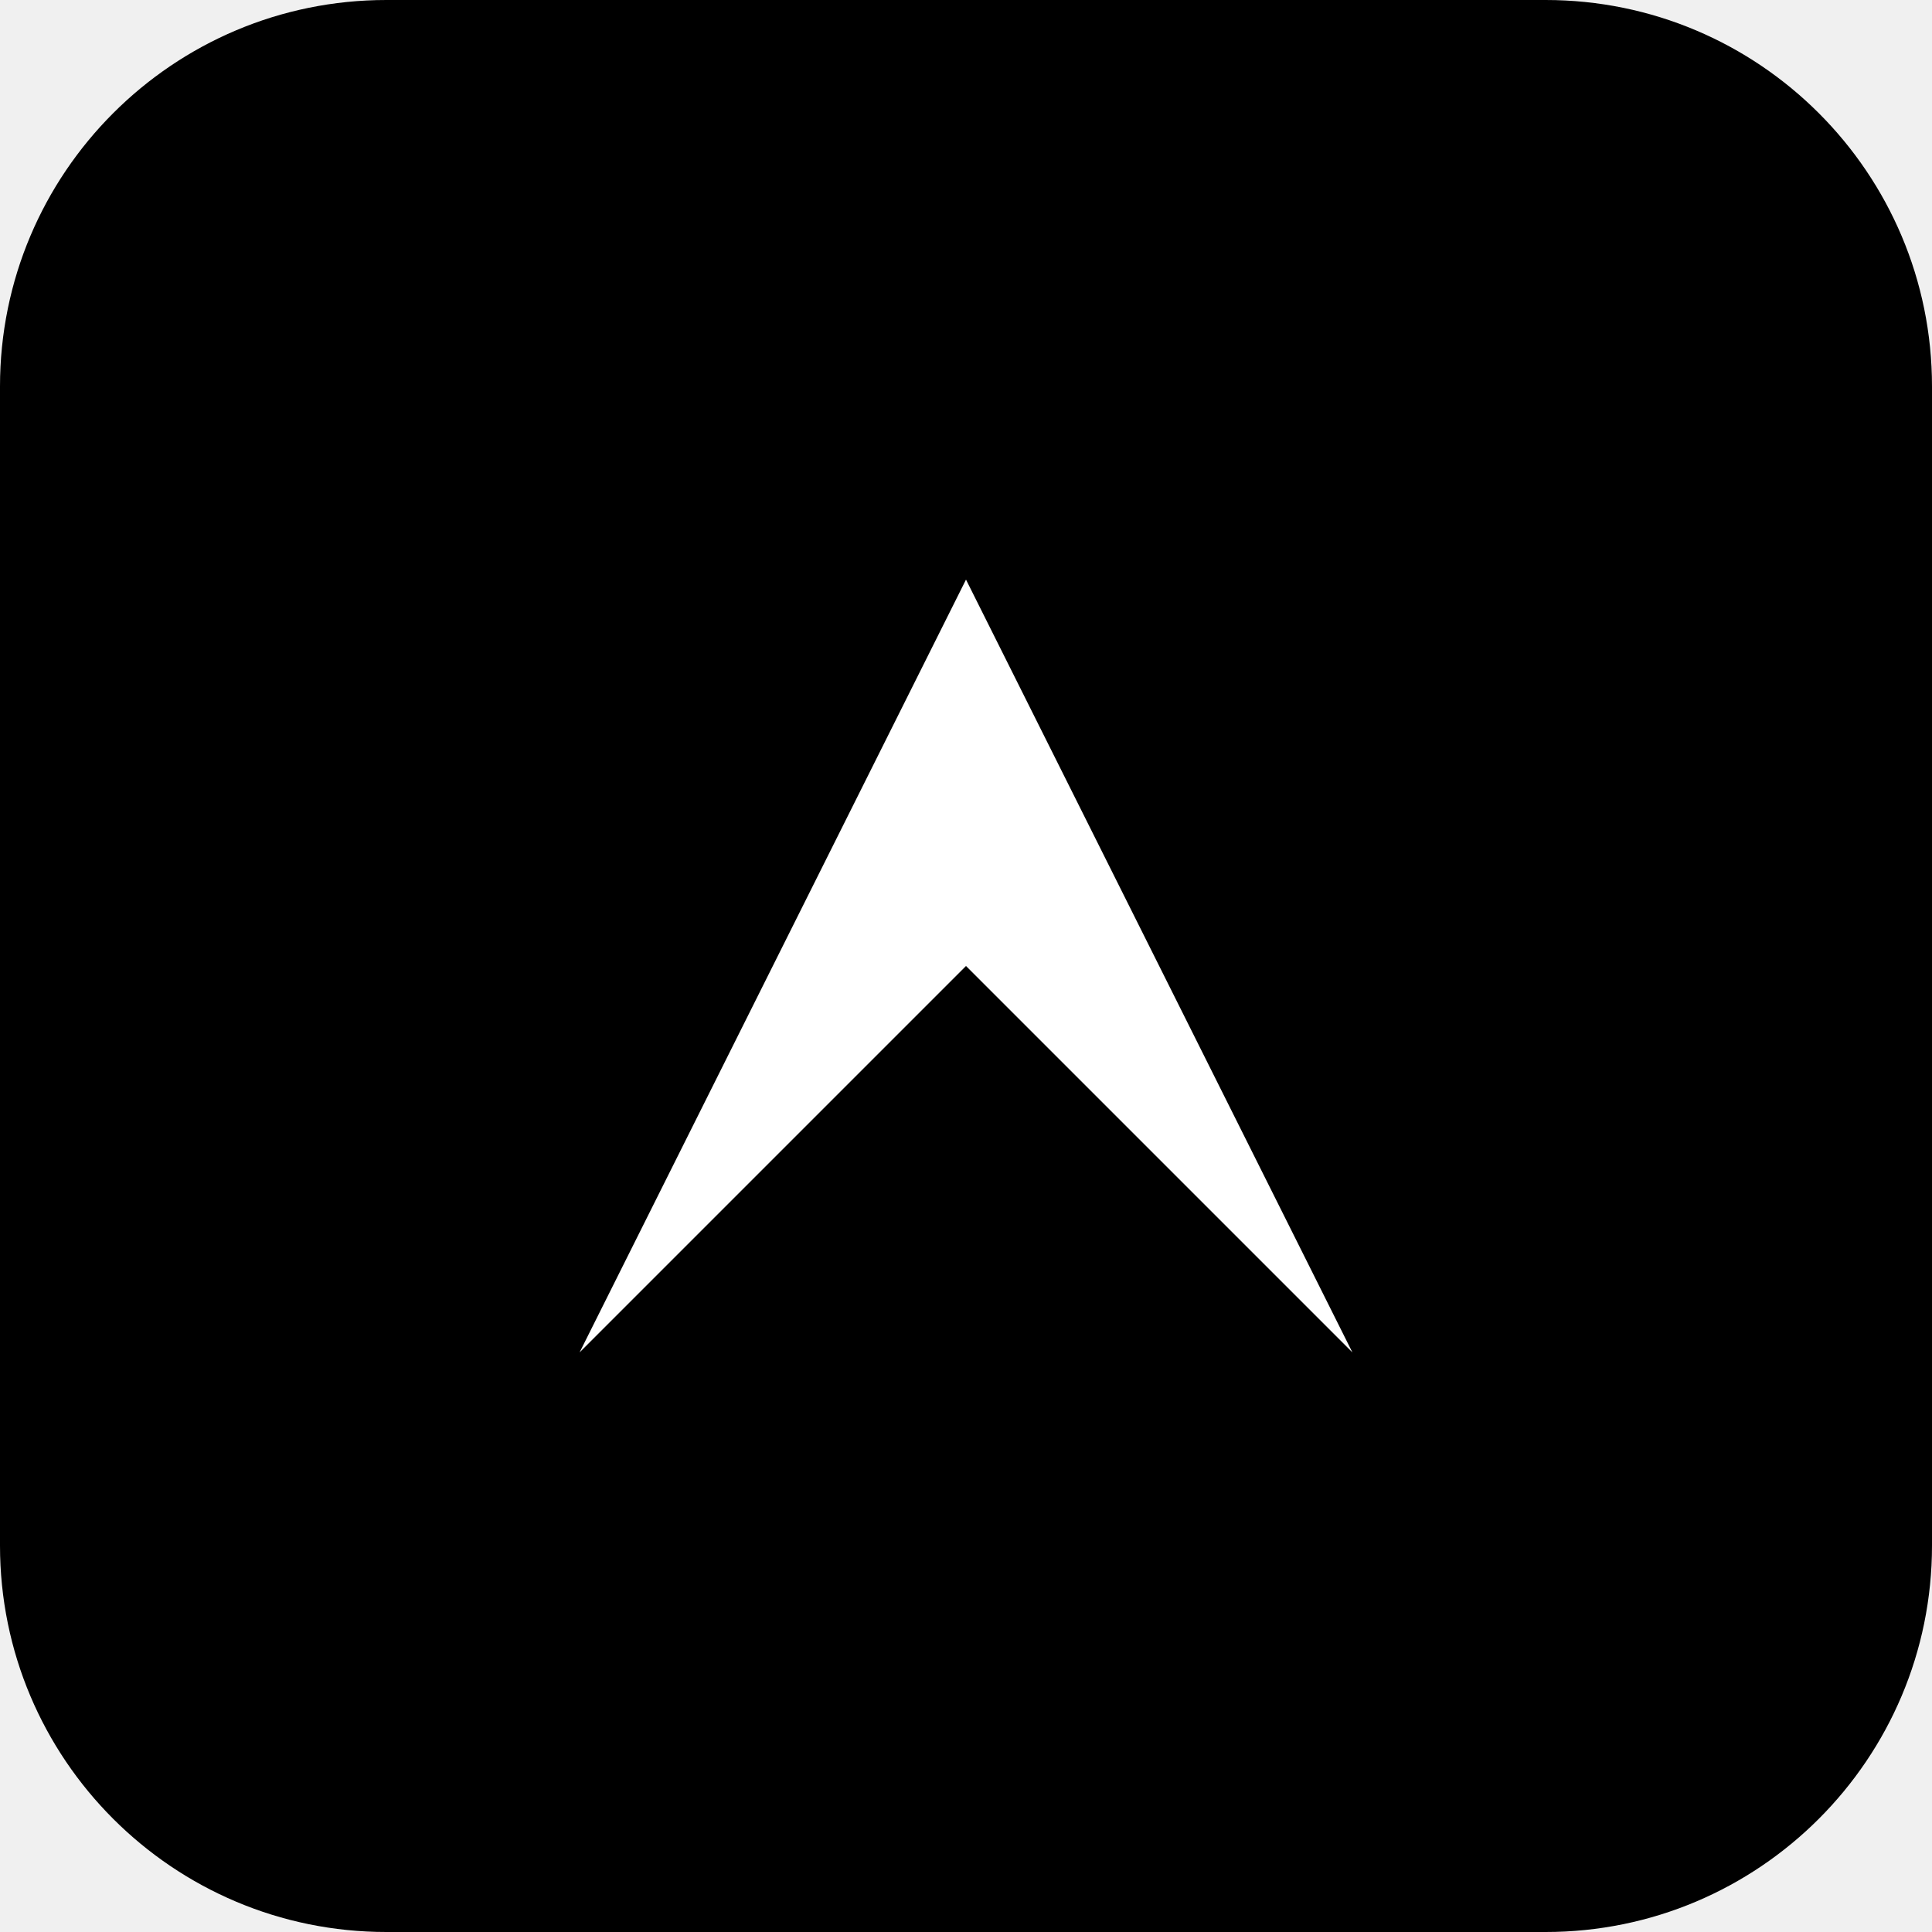
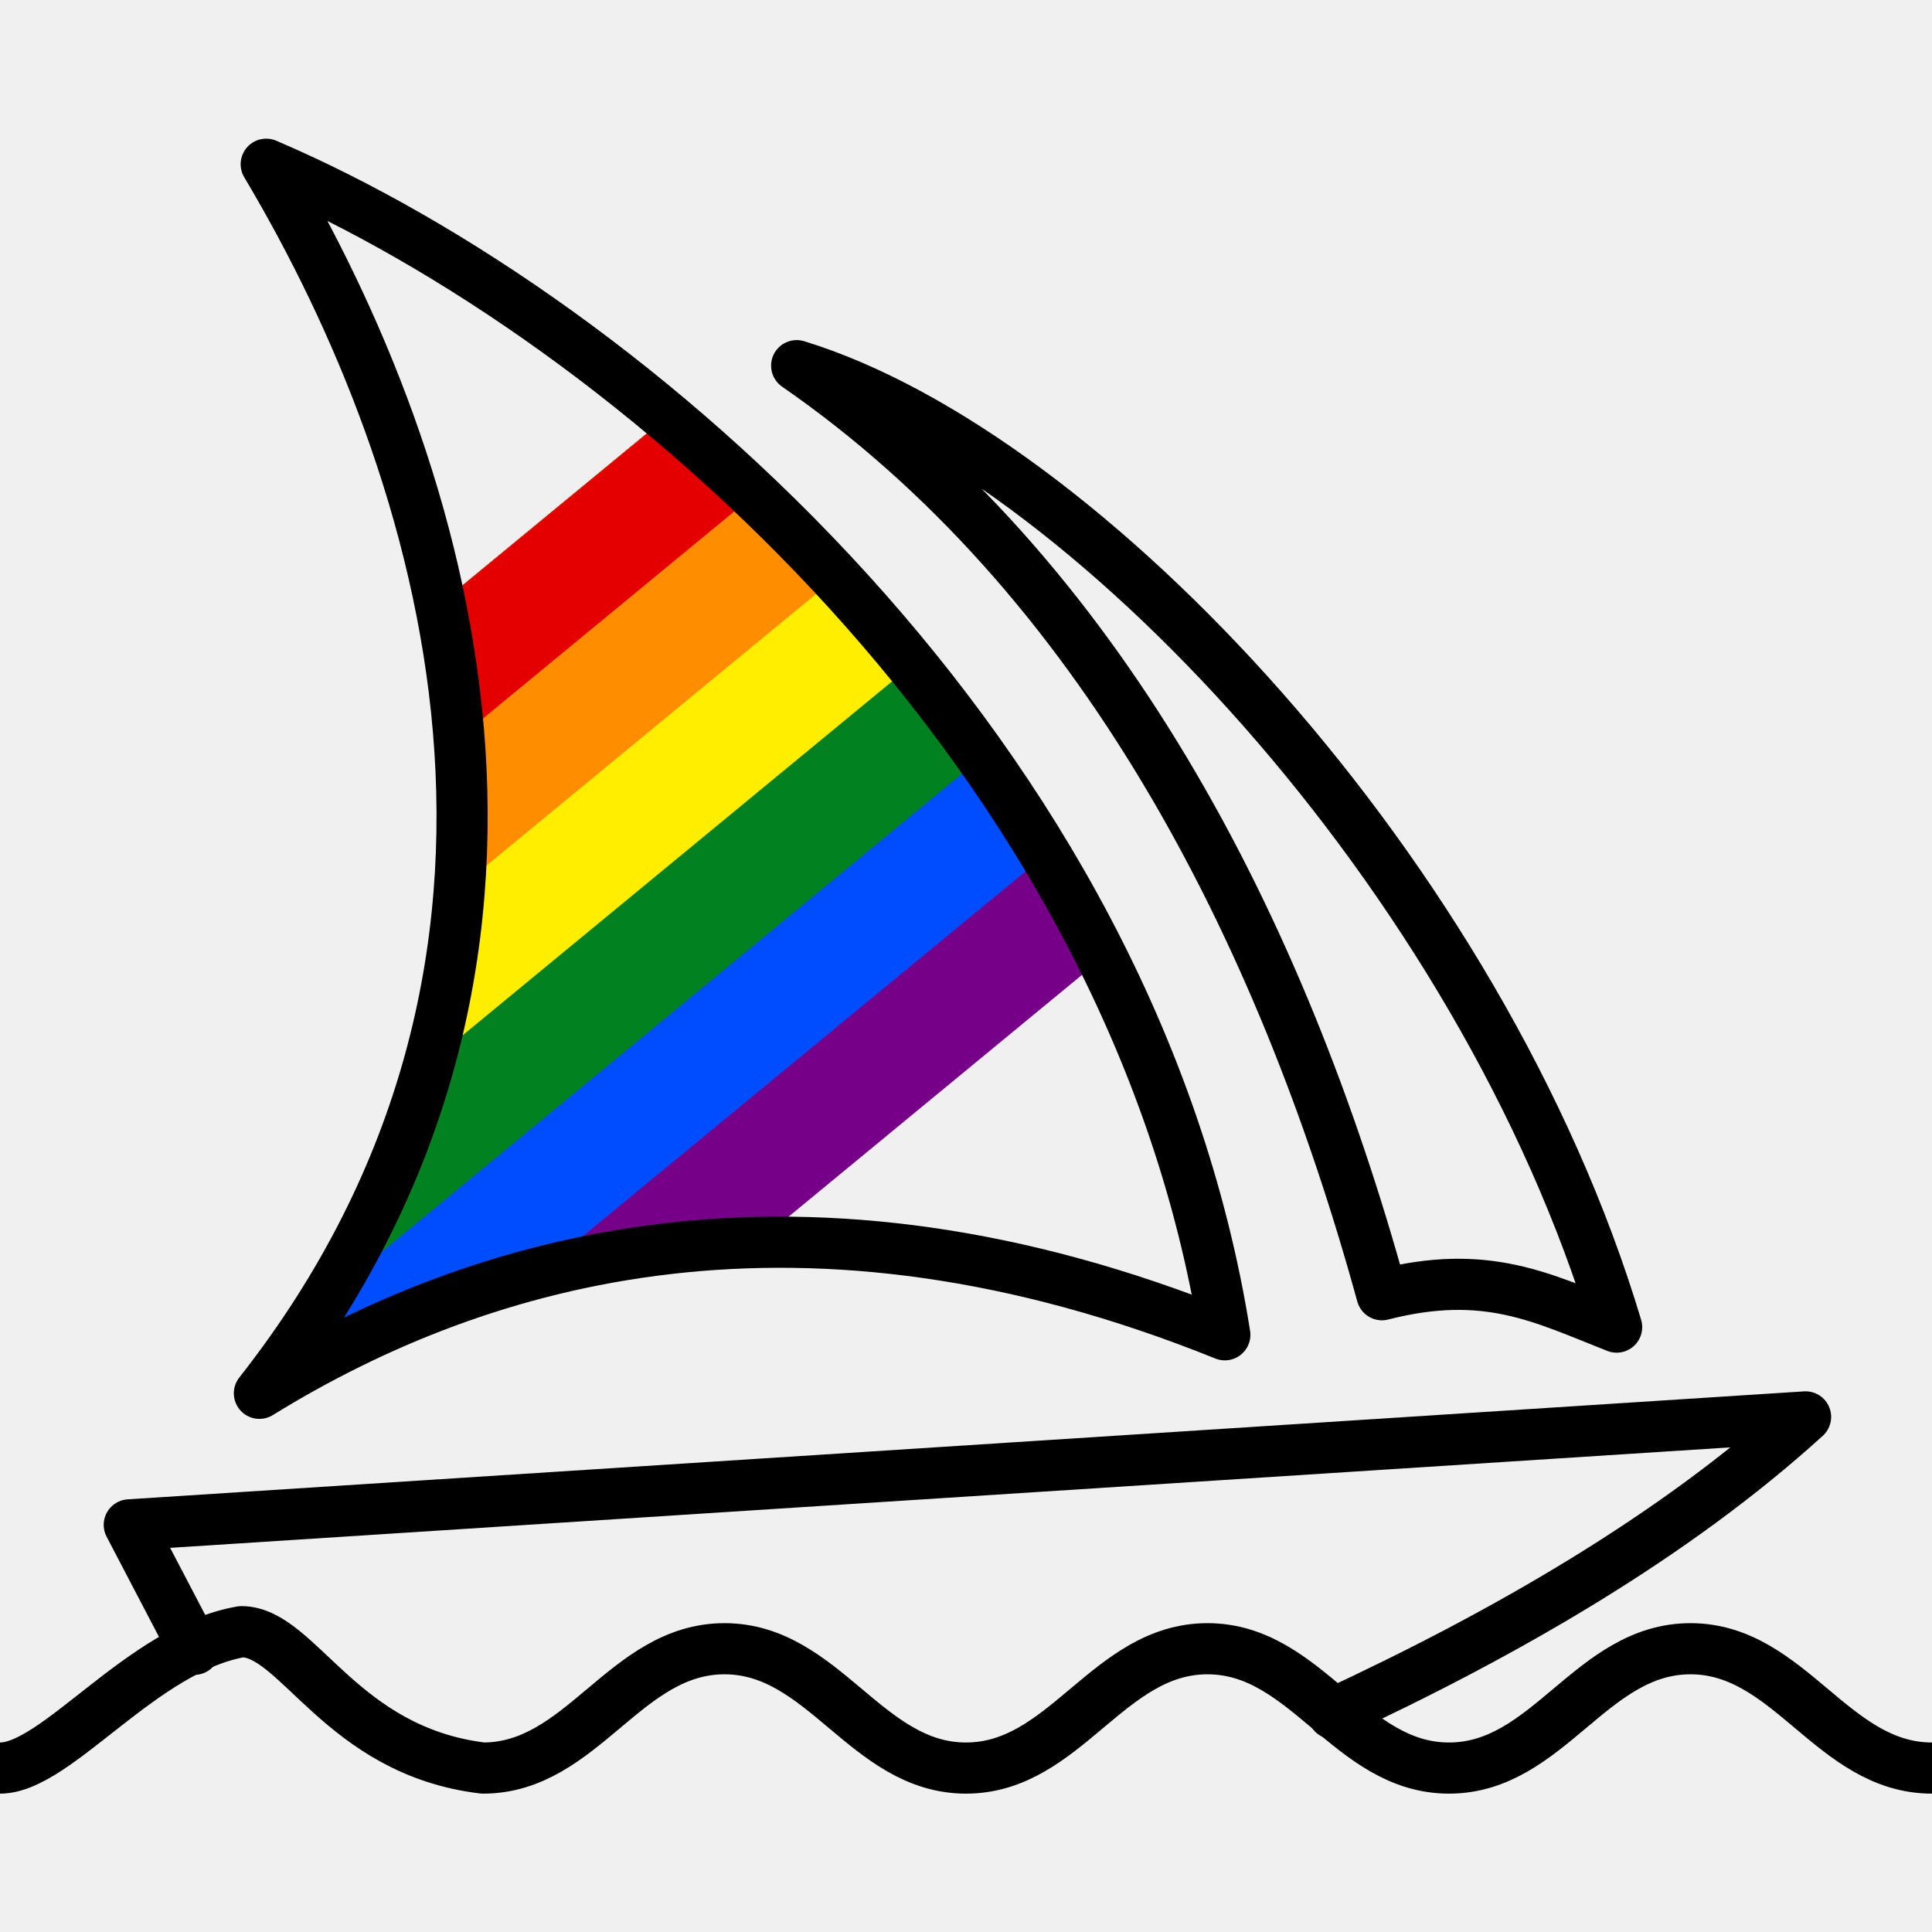
- <svg xmlns="http://www.w3.org/2000/svg" width="100" height="100" viewBox="0 0 100 100">
-   <rect width="100" height="100" rx="20" fill="#000000" />
-   <path d="M 30 70 L 50 30 L 70 70 L 50 50 Z" fill="#FFFFFF" />
+ <svg xmlns="http://www.w3.org/2000/svg" width="1000" height="1000" viewBox="0 0 1000 1000" fill="none">
+   <g clip-path="url(#clip0_3664_398)">
+     <path d="M345.189 215.825L227.8 312.559C253.828 441.37 239.995 586.788 134.266 721.176C202.472 679.09 288.255 645.533 391.92 643.137L570.45 496.015C514.752 384.271 432.406 289.036 345.189 215.825Z" fill="#770088" />
+     <path d="M345.189 215.825L227.8 312.559C253.828 441.37 239.995 586.788 134.266 721.176C175.814 695.539 223.917 673.103 278.576 658.903L541.102 442.566C487.684 353.738 418.148 277.068 345.189 215.825Z" fill="#004CFF" />
+     <path d="M345.189 215.825L227.801 312.559C250.678 425.779 242.618 551.809 168.561 671.926L508.189 392.052C460.486 324.449 403.939 265.141 345.189 215.825Z" fill="#028121" />
+     <path d="M345.189 215.825L227.801 312.559C243.028 387.917 244.622 468.945 222.131 550.143L471.967 344.26C432.887 296.215 389.666 253.159 345.189 215.825Z" fill="#FFEE00" />
+     <path d="M345.189 215.825L227.801 312.559C237.347 359.804 241.51 409.274 237.756 459.627L432.606 299.06C404.615 268.878 375.206 241.022 345.189 215.825Z" fill="#FF8D00" />
+     <path d="M345.189 215.825L227.801 312.559C232.395 335.295 235.73 358.543 237.552 382.163L390.338 256.255C375.503 242.145 360.433 228.621 345.189 215.825Z" fill="#E50000" />
+     <path d="M137.794 85C326.912 165.882 586.323 391.029 633.971 690.882C415.882 602.941 249.853 649.853 134.265 721.176C310.588 497.059 231.471 242.206 137.794 85Z" stroke="black" stroke-width="26.471" stroke-linecap="round" stroke-linejoin="round" />
+     <path d="M100.589 853.677L66.912 789.265L934.559 733.383C866.324 795.442 778.677 845.736 690 886.912" stroke="black" stroke-width="26.471" stroke-linecap="round" stroke-linejoin="round" />
+     <path d="M412.354 189.265C560.002 234.412 766.472 452.5 836.766 686.912C798.237 671.765 769.413 656.324 715.296 670.147C662.943 479.706 569.266 297.794 412.354 189.265Z" stroke="black" stroke-width="26.471" stroke-linecap="round" stroke-linejoin="round" />
+     <path d="M0 915.147C29.412 915.147 73.529 853.382 125 844.559C154.412 844.559 176.471 906.323 250 915.147C301.471 915.147 323.529 853.382 375 853.382C426.471 853.382 448.529 915.147 500 915.147C551.471 915.147 573.529 853.382 625 853.382C676.471 853.382 698.529 915.147 750 915.147C801.471 915.147 823.529 853.382 875 853.382C926.471 853.382 948.529 915.147 1000 915.147" stroke="black" stroke-width="26.471" stroke-linecap="round" stroke-linejoin="round" />
+   </g>
+   <defs>
+     <clipPath id="clip0_3664_398">
+       <rect width="1000" height="1000" fill="white" />
+     </clipPath>
+   </defs>
</svg>
